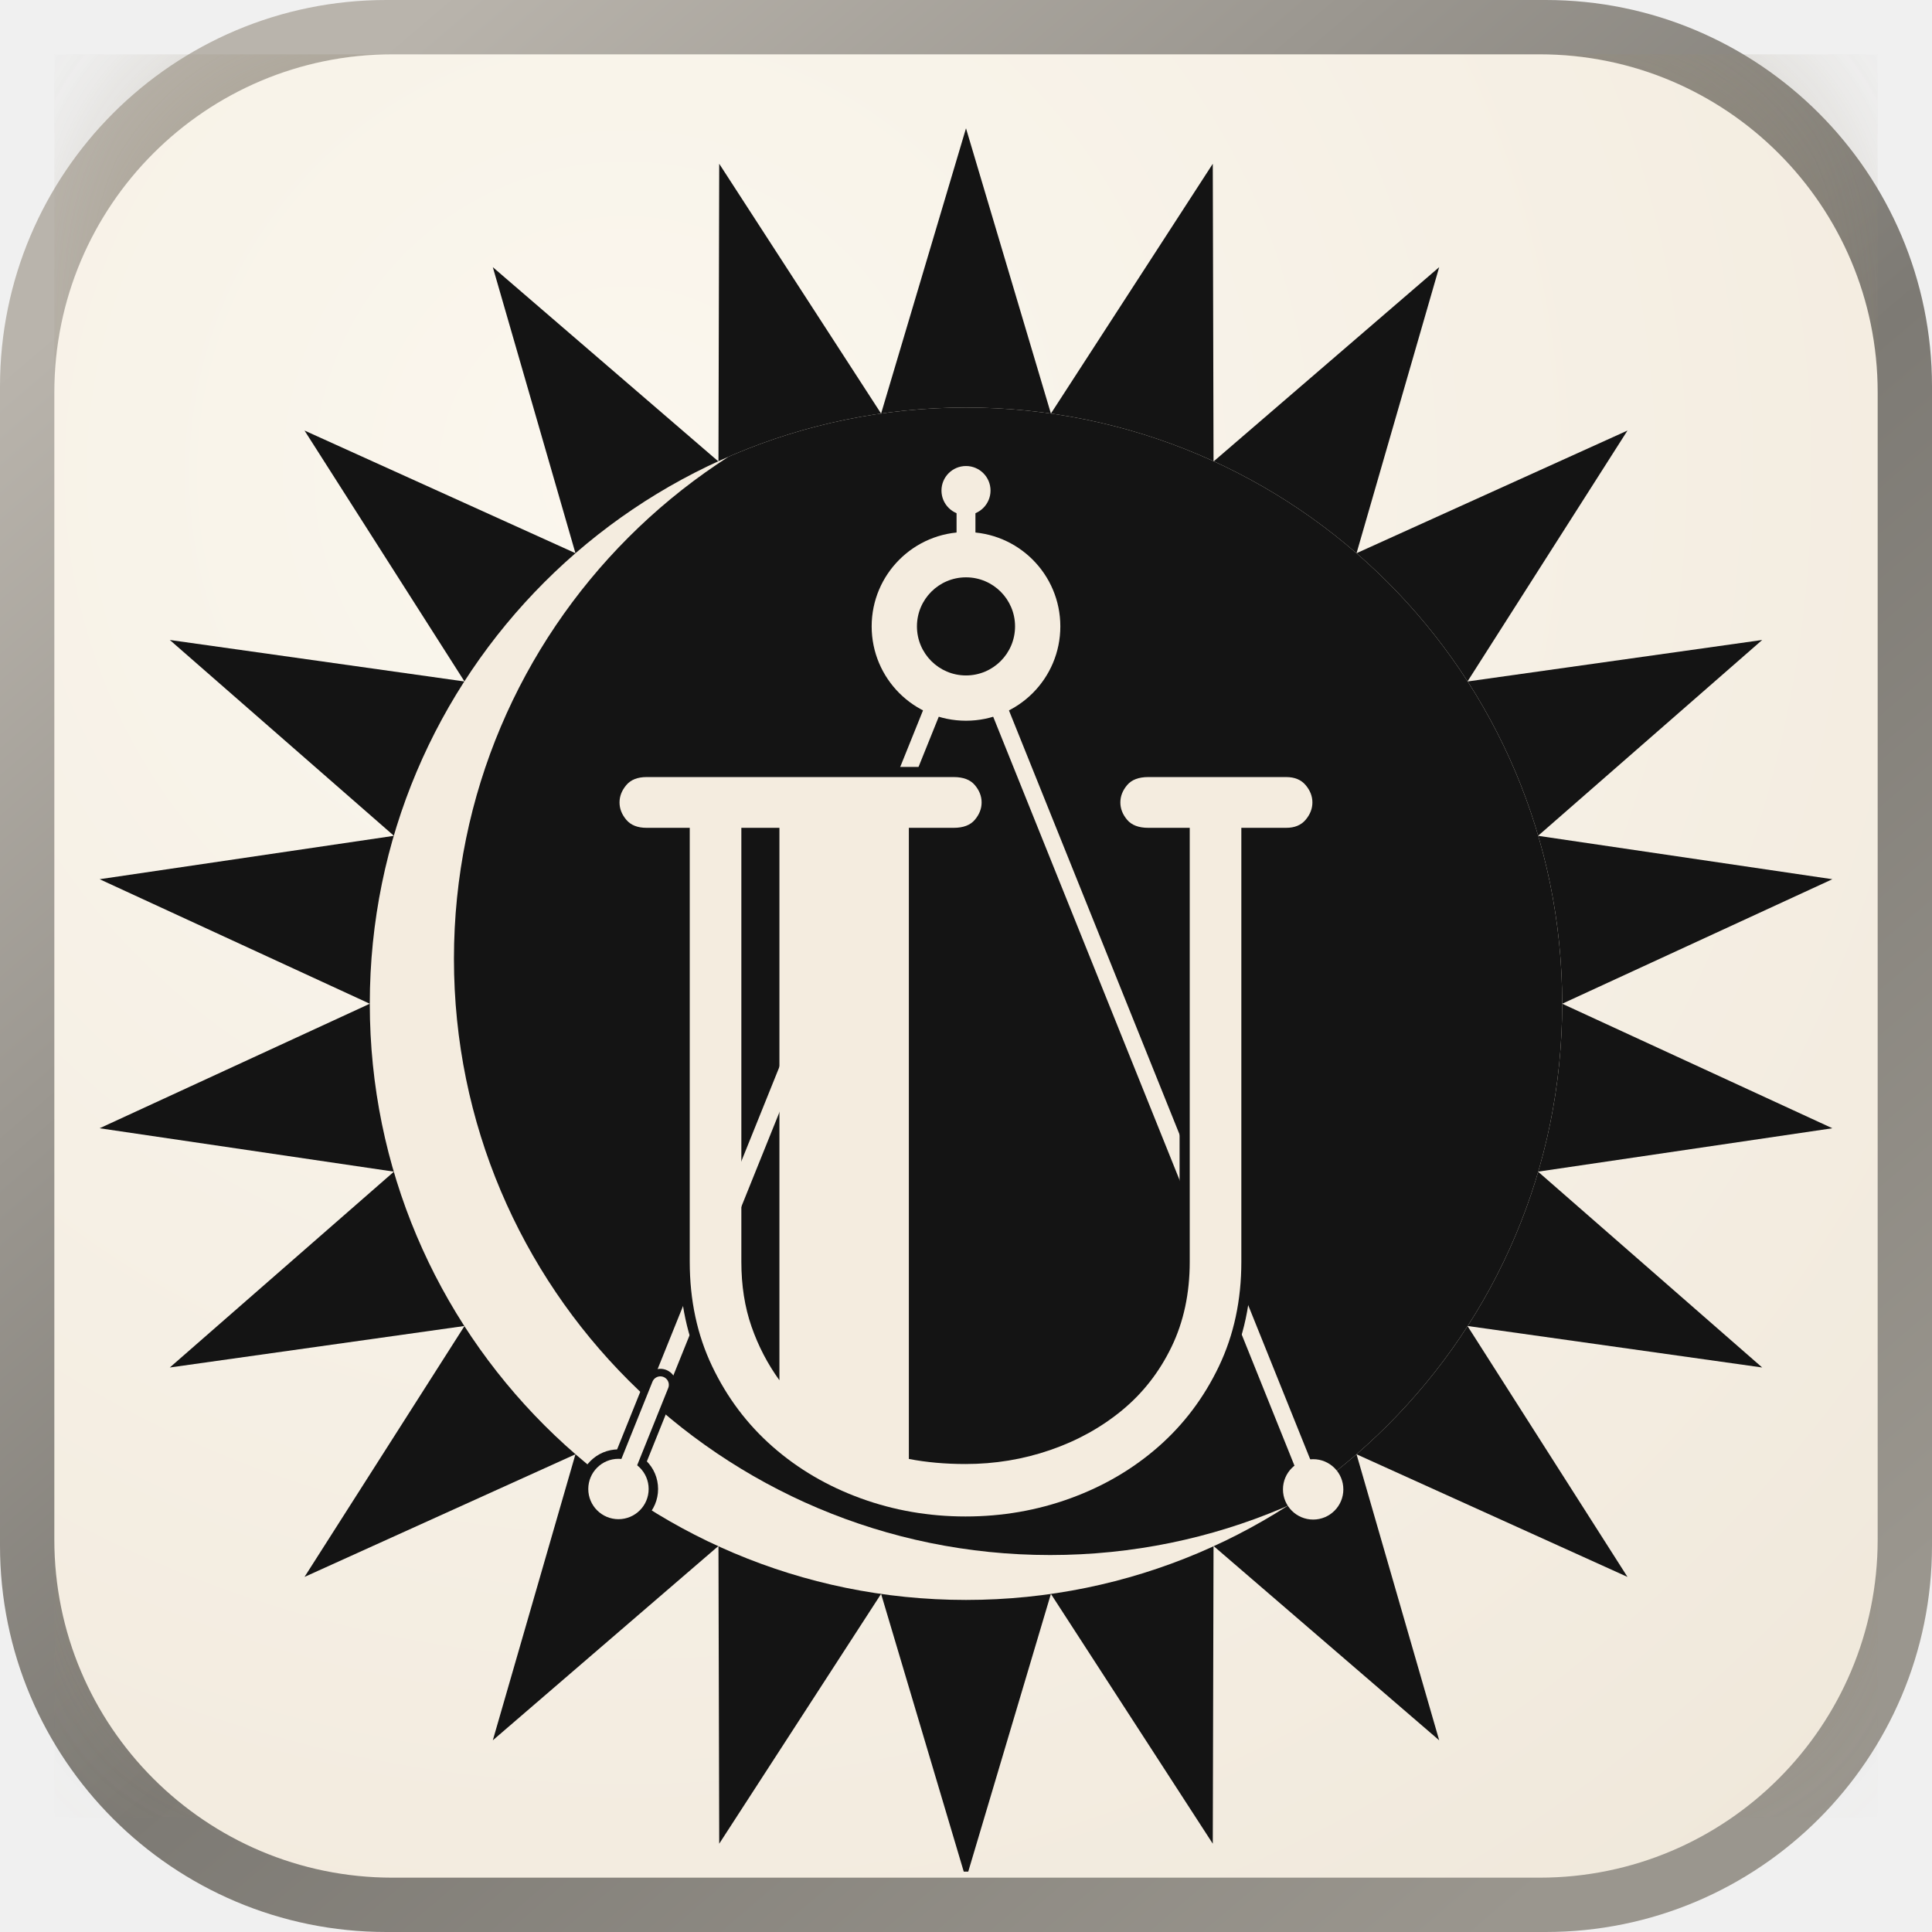
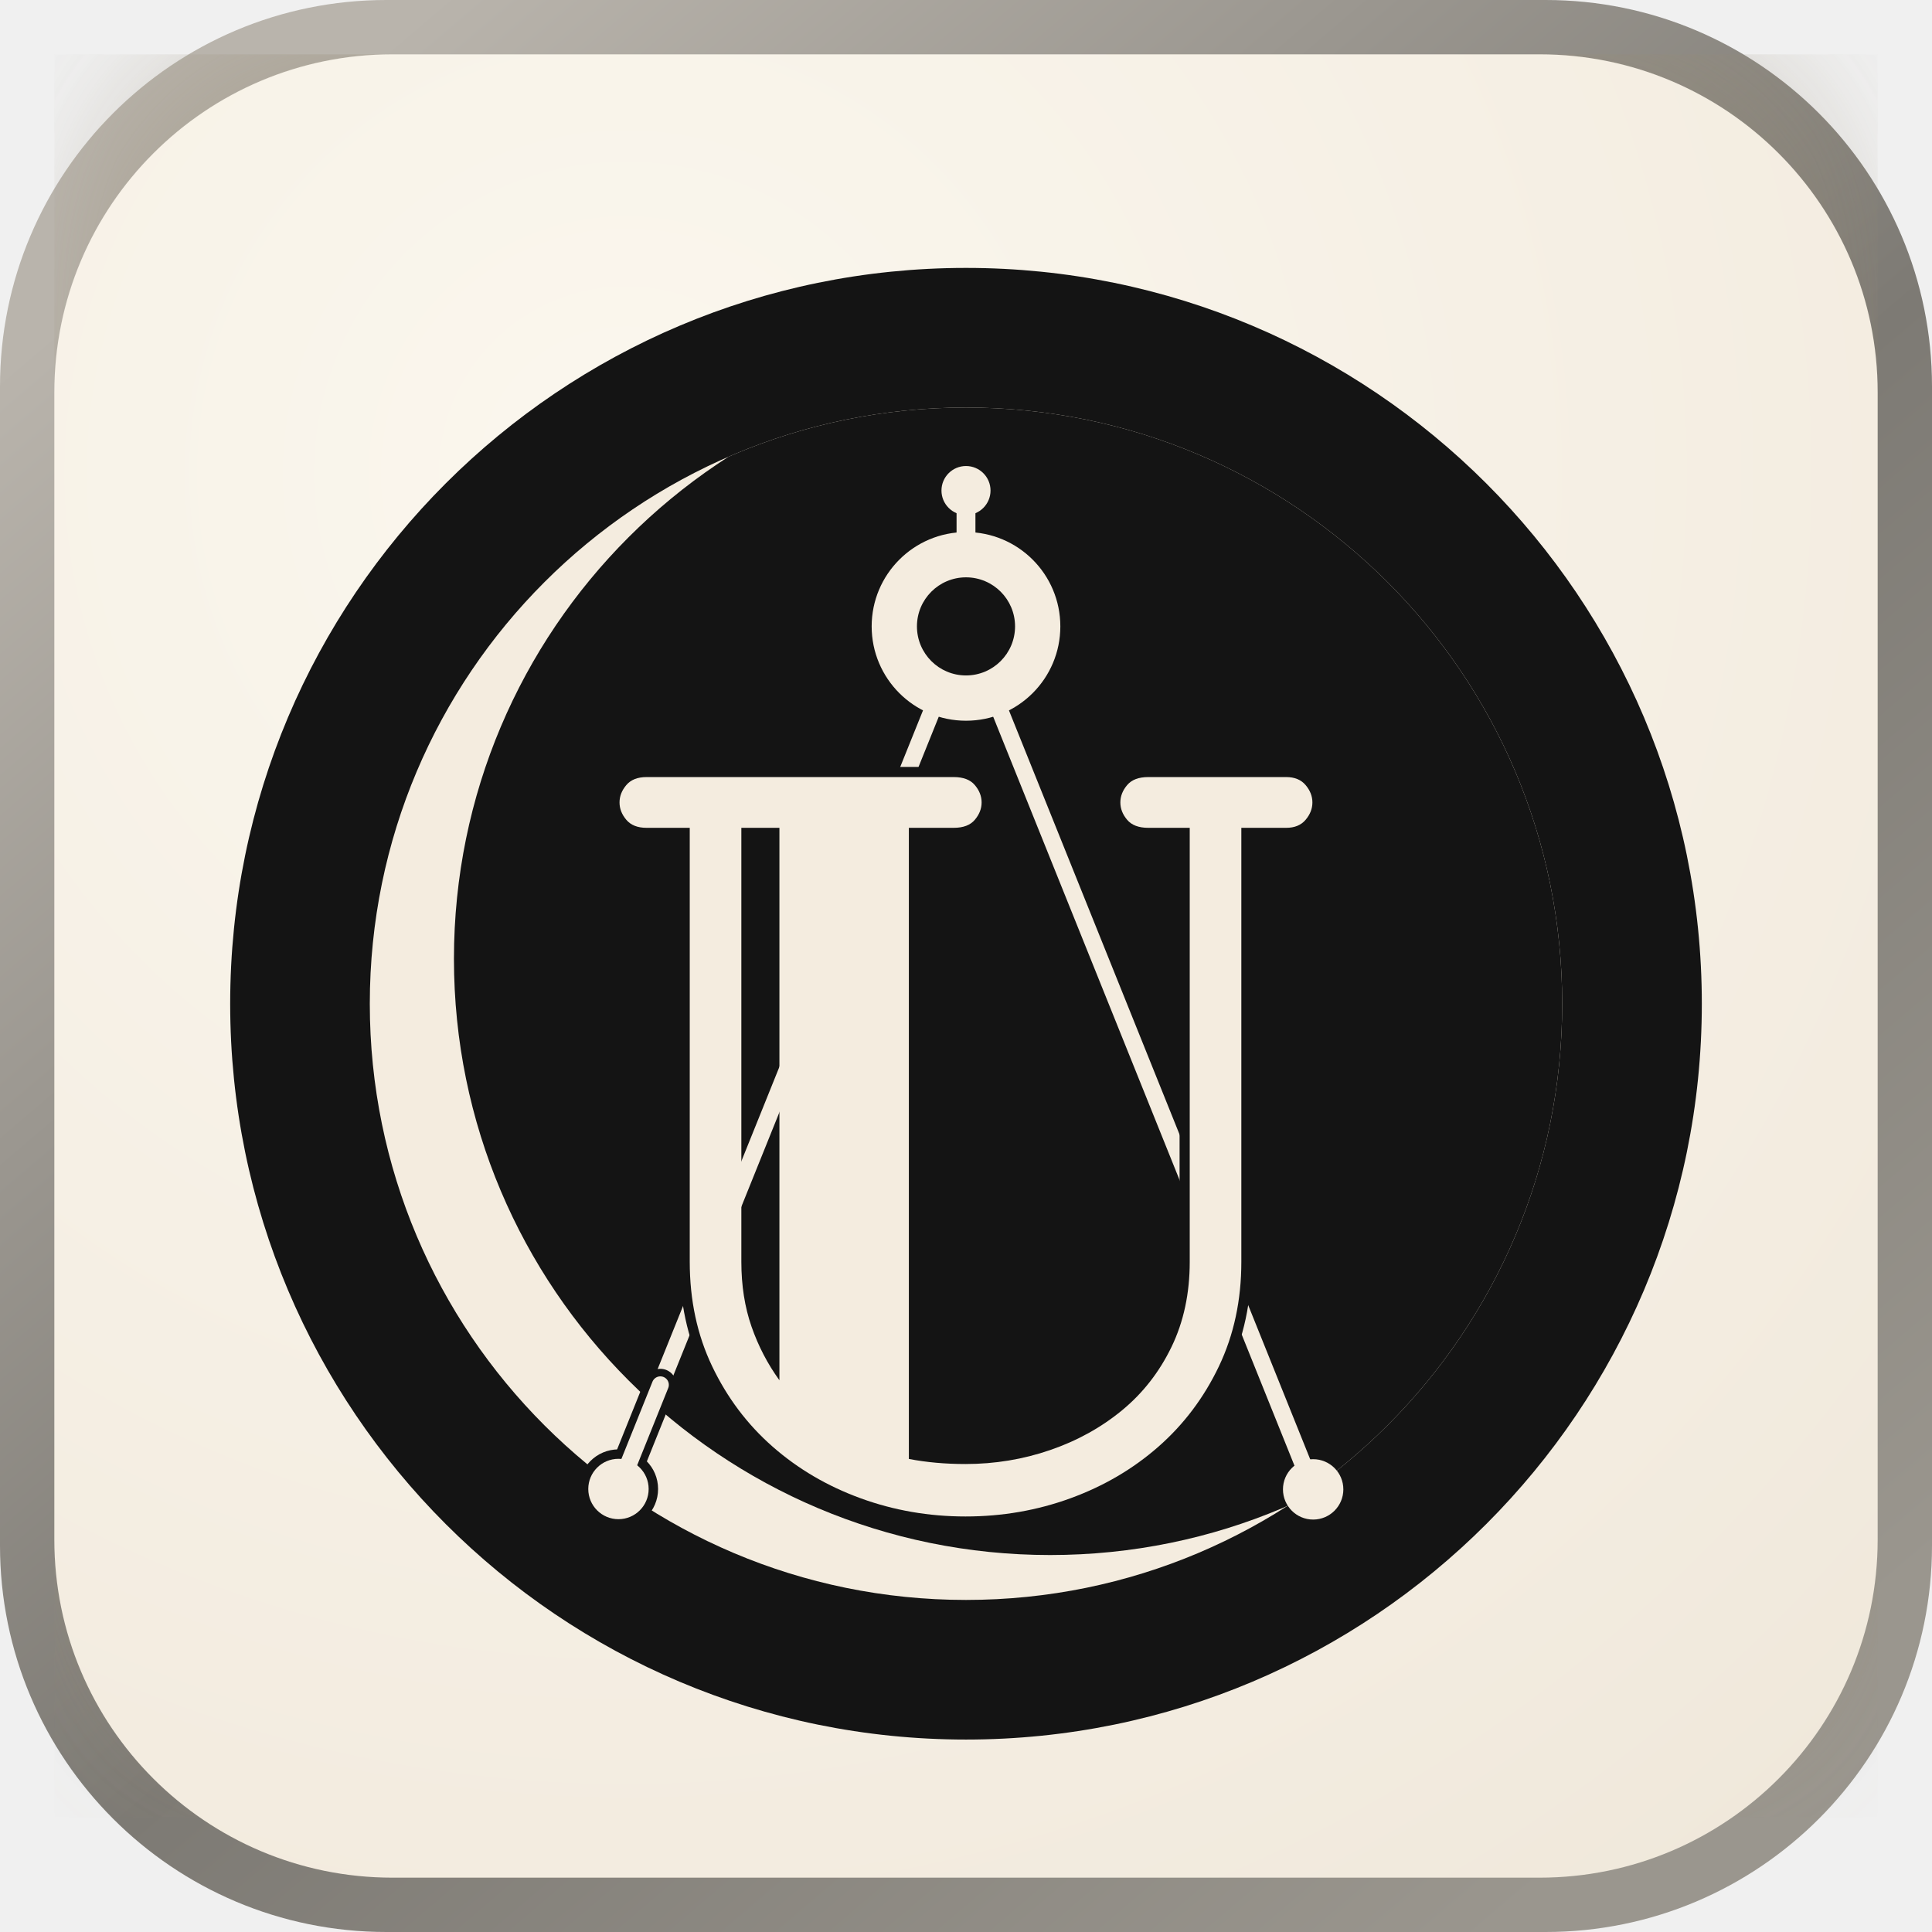
<svg xmlns="http://www.w3.org/2000/svg" viewBox="0 0 320 320" role="img">
  <defs>
    <linearGradient id="outerBevel" x1="44" x2="276" y1="24" y2="296" gradientUnits="userSpaceOnUse">
      <stop offset="0" stop-color="#b9b4ac" />
      <stop offset="0.55" stop-color="#7d7a74" />
      <stop offset="1" stop-color="#9a968e" />
    </linearGradient>
    <radialGradient id="innerBevel" cx="0" cy="0" r="1" gradientTransform="matrix(360 360 -360 360 102 76)" gradientUnits="userSpaceOnUse">
      <stop offset="0" stop-color="#fbf7ee" />
      <stop offset="0.46" stop-color="#f3ece0" />
      <stop offset="1" stop-color="#e6dccb" />
    </radialGradient>
    <filter id="innerInset" x="9" y="9" width="302" height="302" color-interpolation-filters="sRGB" filterUnits="userSpaceOnUse">
      <feDropShadow dx="0" dy="2" stdDeviation="1.5" flood-color="#fff" flood-opacity="0.85" />
      <feDropShadow dx="0" dy="-10" stdDeviation="11" flood-color="#968a76" flood-opacity="0.35" />
    </filter>
    <clipPath id="diskClip">
      <circle cx="240" cy="250" r="158" />
    </clipPath>
    <mask id="legMask" x="0" y="0" width="480" height="480" maskUnits="userSpaceOnUse">
      <rect width="480" height="480" fill="#000" />
      <line x1="240" x2="147.9" y1="150" y2="378.6" stroke="#fff" stroke-width="12" />
      <line x1="240" x2="332" y1="150" y2="378.7" stroke="#fff" stroke-width="12" />
    </mask>
  </defs>
  <rect width="320" height="320" rx="64" fill="url(#outerBevel)" />
  <rect x="9" y="9" width="302" height="302" rx="56" fill="url(#innerBevel)" filter="url(#innerInset)" />
  <svg x="10" y="10" width="300" height="300" viewBox="0 0 480 480" aria-hidden="true">
-     <polygon points="240.0,18.0 262.5,93.6 305.4,27.4 305.6,106.3 365.4,54.8 343.5,130.6 415.3,98.1 372.9,164.6 451.0,153.6 391.6,205.5 469.6,217.0 398.0,250.0 469.6,283.0 391.6,294.5 451.0,346.4 372.9,335.4 415.3,401.9 343.5,369.4 365.4,445.2 305.6,393.7 305.4,472.6 262.5,406.4 240.0,482.0 217.5,406.4 174.6,472.6 174.4,393.7 114.6,445.2 136.5,369.4 64.7,401.9 107.1,335.4 29.0,346.4 88.4,294.5 10.4,283.0 82.0,250.0 10.4,217.0 88.4,205.5 29.0,153.6 107.1,164.6 64.7,98.1 136.5,130.6 114.6,54.8 174.4,106.3 174.6,27.4 217.5,93.6" fill="#141414" />
+     <circle cx="240" cy="250" r="195" fill="#141414" />
    <circle cx="240" cy="250" r="158" fill="#f4ecdf" />
    <circle cx="262.3" cy="238.1" r="158" fill="#141414" clip-path="url(#diskClip)" />
    <line x1="240" x2="147.9" y1="150" y2="378.6" stroke="#f4ecdf" stroke-linecap="round" stroke-width="4.5" />
    <line x1="240" x2="332" y1="150" y2="378.7" stroke="#f4ecdf" stroke-linecap="round" stroke-width="4.5" />
    <g mask="url(#legMask)">
      <path d="M 843,820 Q 843,831 835,840.5 Q 827,850 812,850 L 649,850 Q 632,850 624,840.5 Q 616,831 616,820 Q 616,809 624,799.5 Q 632,790 649,790 L 698,790 L 698,277 Q 698,221 676.5,176.5 Q 655,132 618,101.5 Q 581,71 533,54.5 Q 485,38 433,38 Q 397,38 366,44 L 366,790 L 419,790 Q 436,790 444,799.5 Q 452,809 452,820 Q 452,831 444,840.5 Q 436,850 419,850 L 56,850 Q 40,850 32,840.5 Q 24,831 24,820 Q 24,809 32,799.5 Q 40,790 56,790 L 107,790 L 107,277 Q 107,209 133.5,153.5 Q 160,98 205,58.5 Q 250,19 309,-2.5 Q 368,-24 433,-24 Q 498,-24 557,-2.5 Q 616,19 661,58.5 Q 706,98 732.5,153.5 Q 759,209 759,277 L 759,790 L 812,790 Q 827,790 835,799.5 Q 843,809 843,820 Z" transform="translate(142.8,380.5) scale(0.2242,-0.2242)" fill="none" stroke="#141414" stroke-width="24" />
    </g>
    <line x1="159" x2="147.9" y1="351" y2="378.6" stroke="#141414" stroke-linecap="round" stroke-width="8.5" />
    <circle cx="147.9" cy="378.6" r="10.5" fill="#141414" />
    <line x1="159" x2="147.9" y1="351" y2="378.6" stroke="#f4ecdf" stroke-linecap="round" stroke-width="4.5" />
    <circle cx="147.9" cy="378.6" r="8" fill="#f4ecdf" />
    <circle cx="332" cy="378.7" r="8" fill="#f4ecdf" />
    <path d="M 843,820 Q 843,831 835,840.5 Q 827,850 812,850 L 649,850 Q 632,850 624,840.5 Q 616,831 616,820 Q 616,809 624,799.5 Q 632,790 649,790 L 698,790 L 698,277 Q 698,221 676.5,176.5 Q 655,132 618,101.5 Q 581,71 533,54.5 Q 485,38 433,38 Q 397,38 366,44 L 366,790 L 419,790 Q 436,790 444,799.5 Q 452,809 452,820 Q 452,831 444,840.5 Q 436,850 419,850 L 56,850 Q 40,850 32,840.5 Q 24,831 24,820 Q 24,809 32,799.5 Q 40,790 56,790 L 107,790 L 107,277 Q 107,209 133.5,153.5 Q 160,98 205,58.5 Q 250,19 309,-2.5 Q 368,-24 433,-24 Q 498,-24 557,-2.5 Q 616,19 661,58.5 Q 706,98 732.5,153.5 Q 759,209 759,277 L 759,790 L 812,790 Q 827,790 835,799.5 Q 843,809 843,820 Z M 213,137 Q 192,166 180,200.5 Q 168,235 168,277 L 168,790 L 213,790 L 213,137 Z" transform="translate(142.8,380.5) scale(0.2242,-0.2242)" fill="#f4ecdf" />
    <rect x="237.5" y="118" width="5" height="34" fill="#f4ecdf" />
    <circle cx="240" cy="114" r="6.5" fill="#f4ecdf" />
    <circle cx="240" cy="150" r="25" fill="#f4ecdf" />
    <circle cx="240" cy="150" r="13" fill="#141414" />
  </svg>
</svg>
